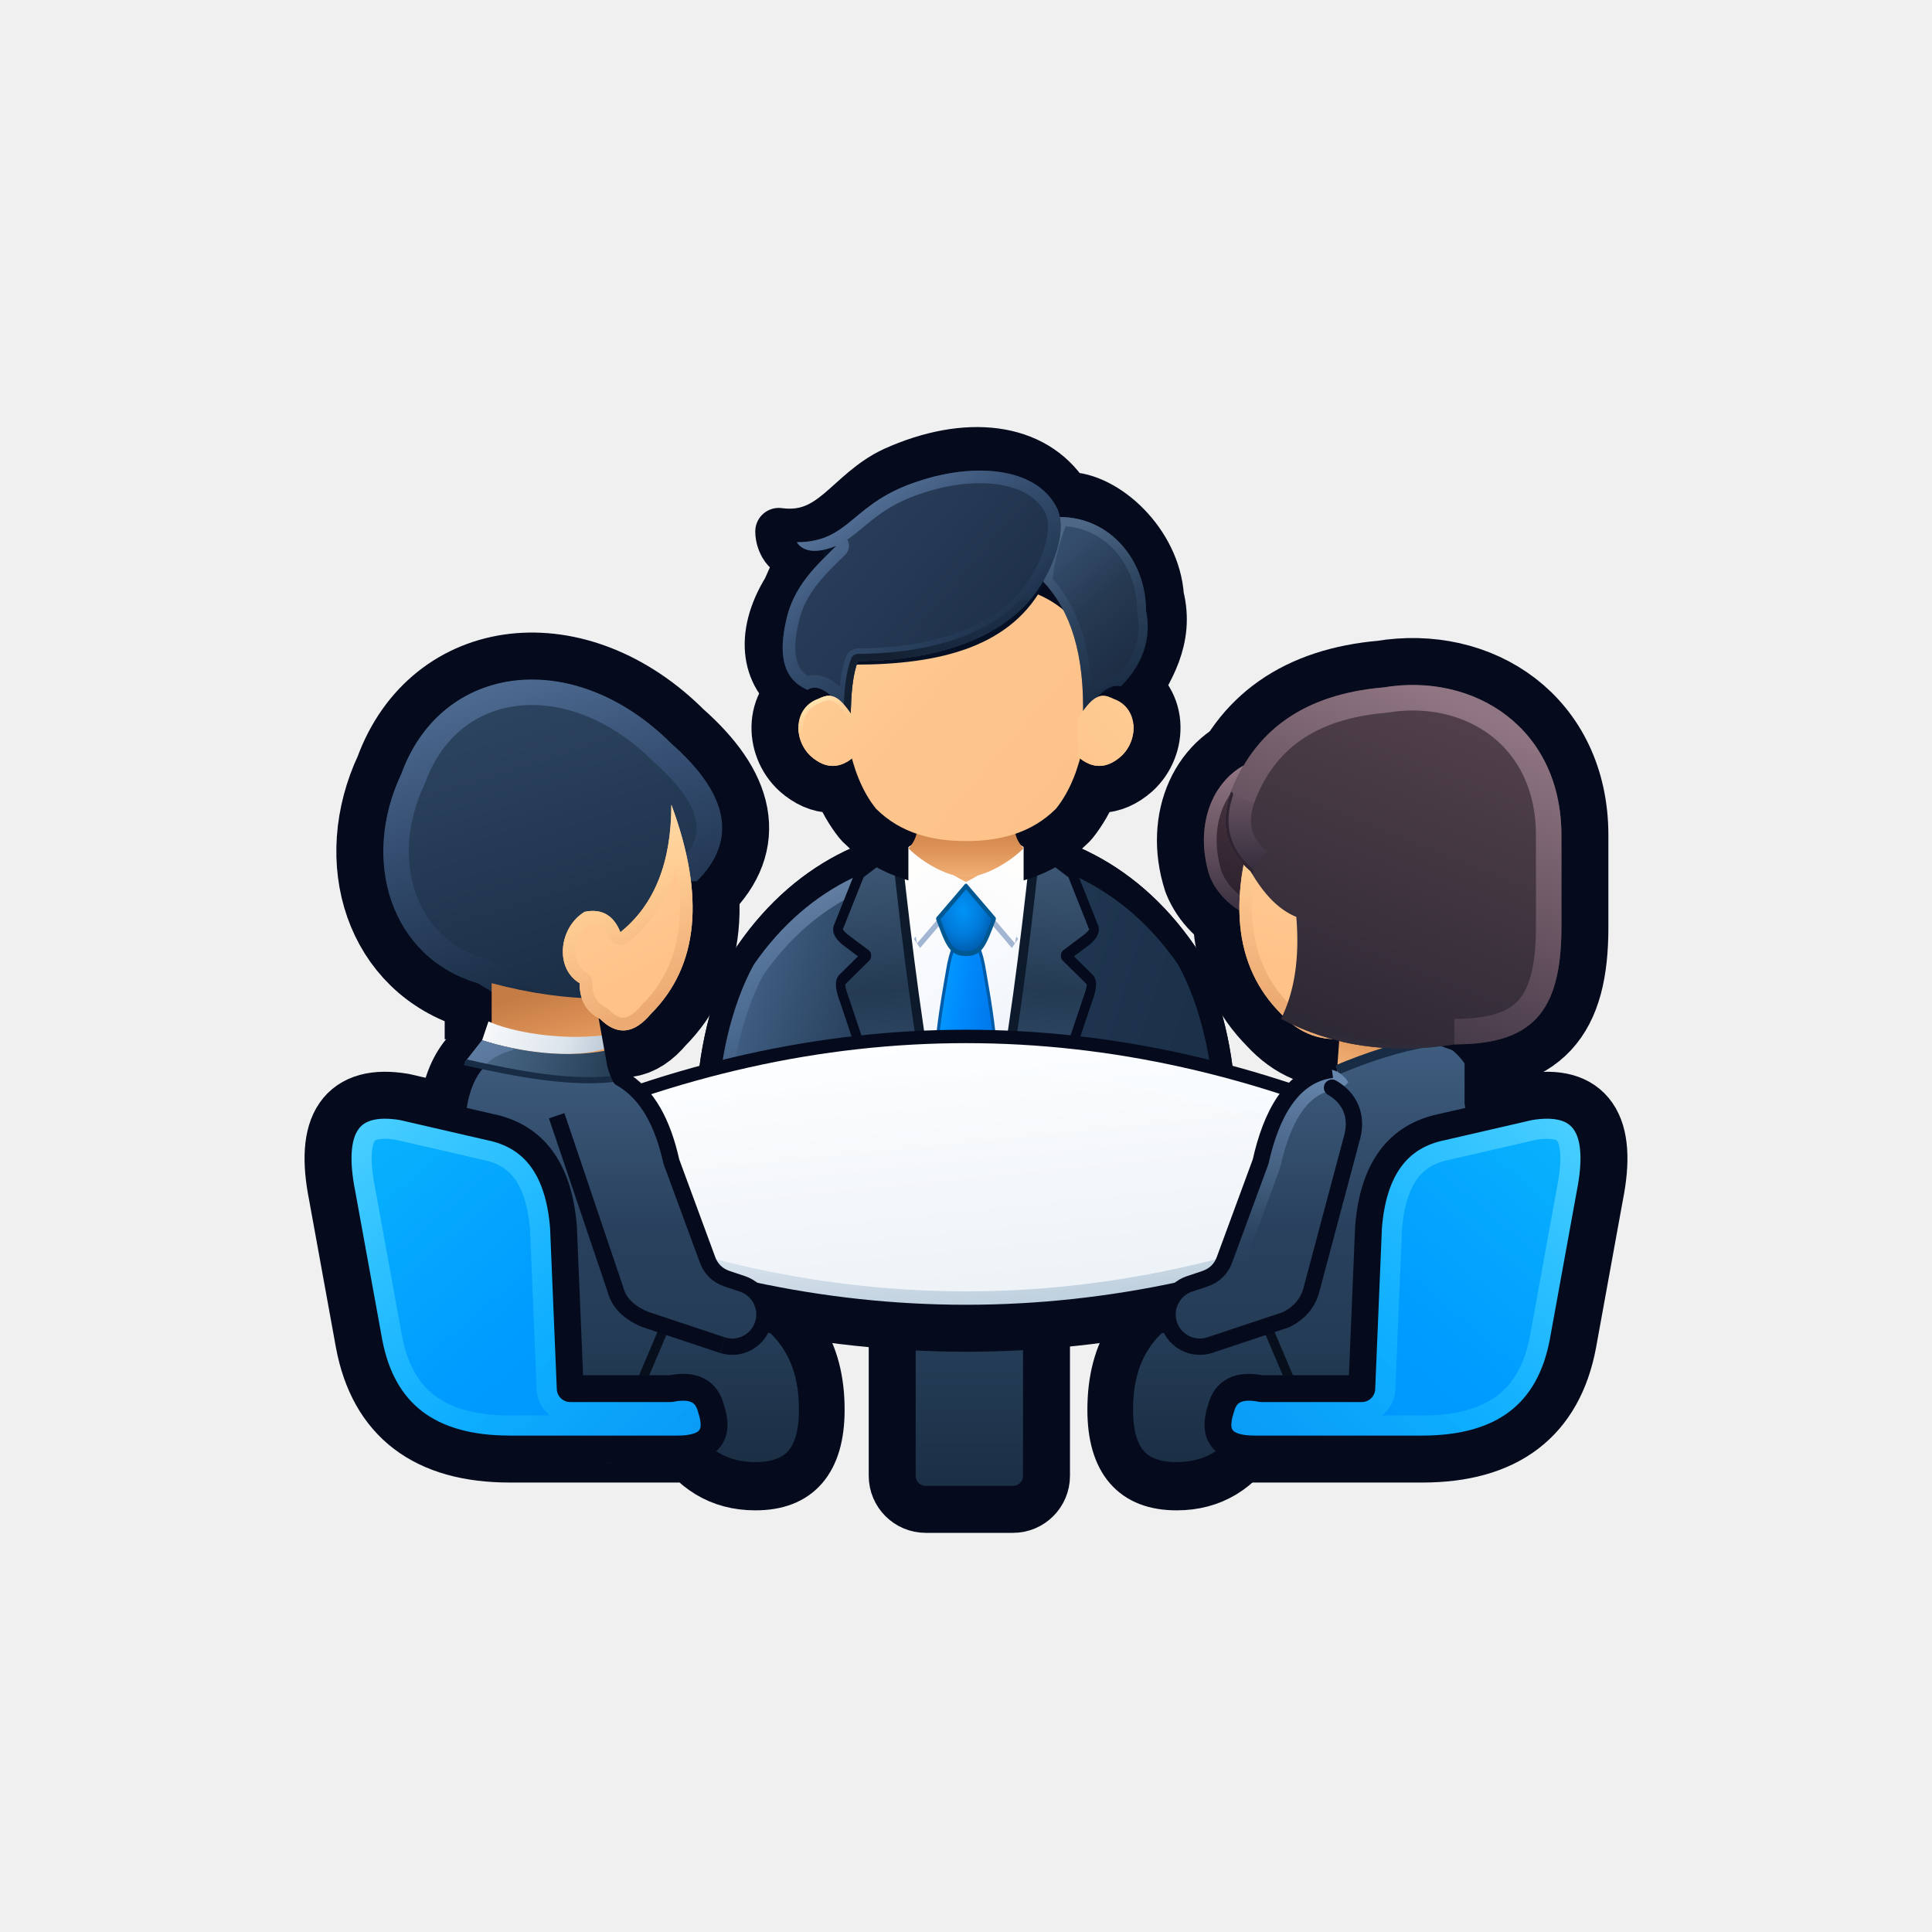
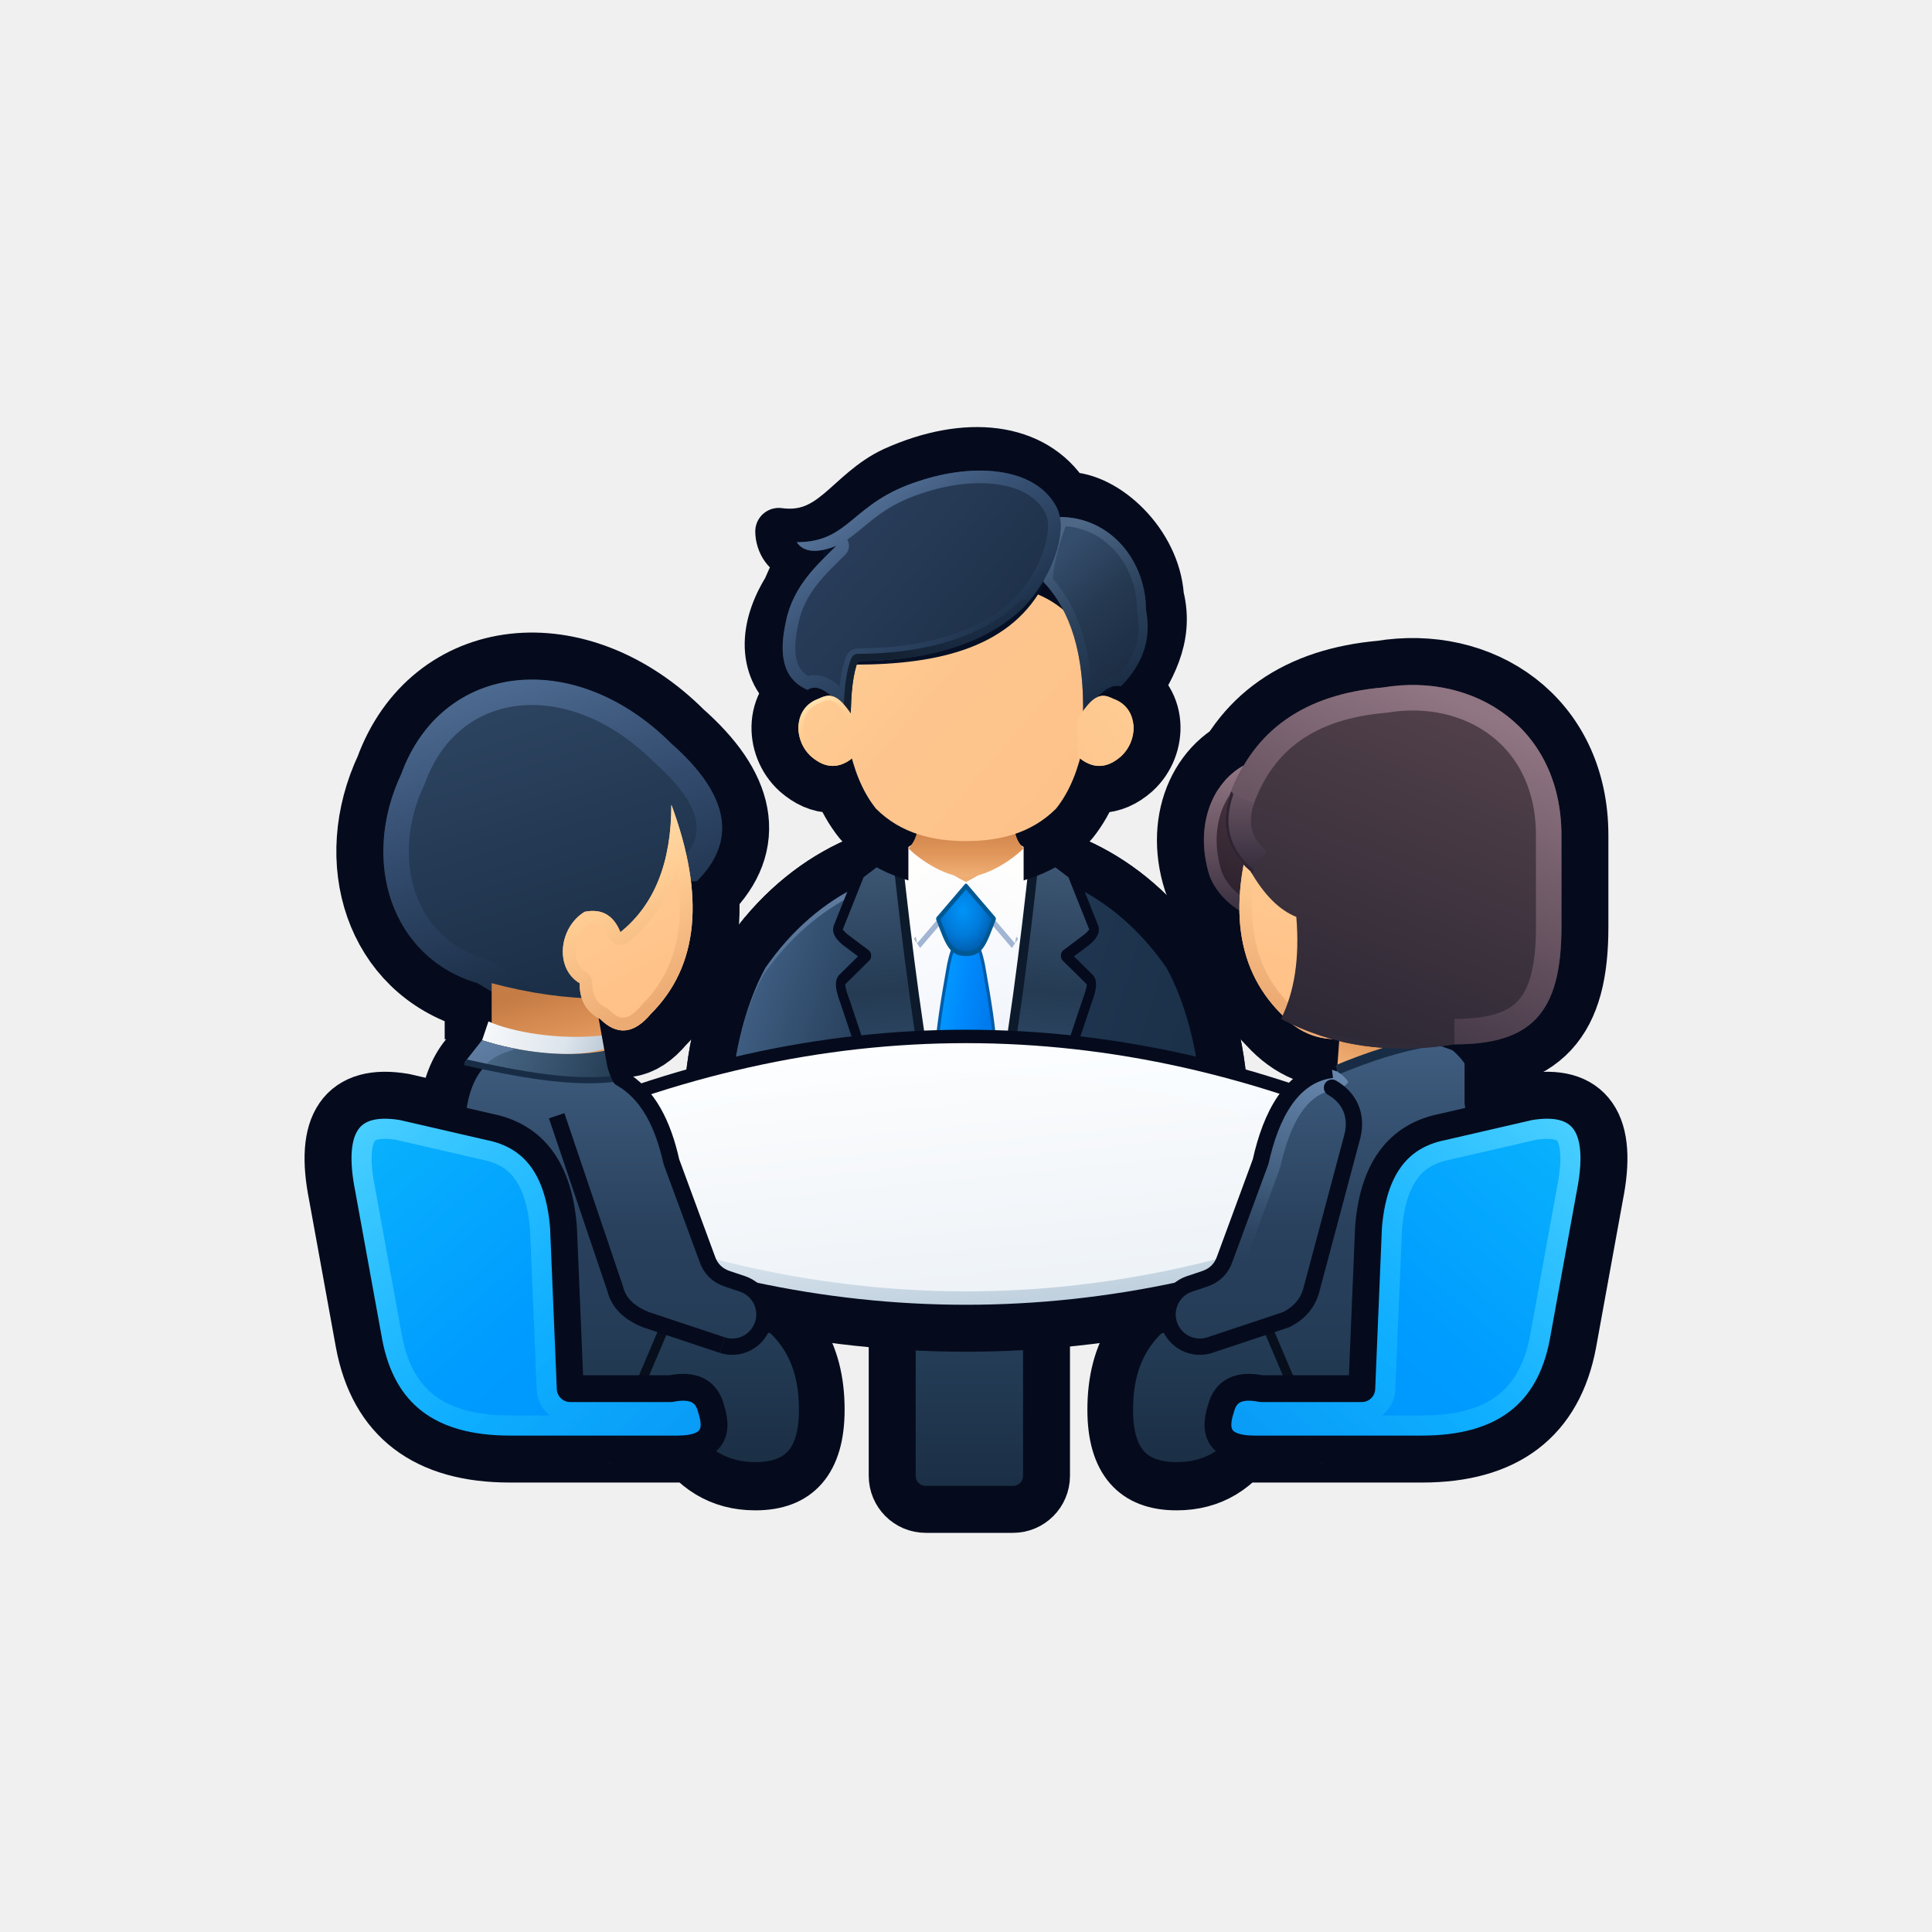
<svg xmlns="http://www.w3.org/2000/svg" width="288" height="288" viewBox="0 0 288 288" role="img" aria-labelledby="team-meeting-title">
  <defs>
    <linearGradient id="team-meeting-woman-upper-arm-highlight" gradientUnits="userSpaceOnUse" x1="100" y1="148" x2="110" y2="188">
      <stop offset="0" stop-color="#6786ac" />
      <stop offset=".55" stop-color="#496789" stop-opacity=".7" />
      <stop offset="1" stop-color="#29415d" stop-opacity="0" />
    </linearGradient>
    <clipPath id="team-meeting-woman-arm-clip">
      <use href="#team-meeting-woman-arm-fill" />
    </clipPath>
    <clipPath id="team-meeting-male-collar-seam-clip">
      <path d="M70.875 142.2 L67.5 146.5 L60 170 H130 V130 H75 Z" />
    </clipPath>
    <clipPath id="team-meeting-male-suit-collar-clip">
      <use href="#team-meeting-male-suit-back-collar" />
    </clipPath>
    <linearGradient id="team-meeting-white" gradientUnits="objectBoundingBox" x1="0" y1="0" x2="0.3" y2="1">
      <stop offset="0" stop-color="#ffffff" stop-opacity="1" />
      <stop offset="1" stop-color="#edf2f7" stop-opacity="1" />
    </linearGradient>
    <linearGradient id="team-meeting-white-edge" gradientUnits="objectBoundingBox" x1="0" y1="0" x2="0.3" y2="1">
      <stop offset="0" stop-color="#ffffff" stop-opacity="1" />
      <stop offset="0.45" stop-color="#f7fbff" stop-opacity="1" />
      <stop offset="1" stop-color="#bfd0de" stop-opacity="1" />
    </linearGradient>
    <linearGradient id="team-meeting-blue" gradientUnits="userSpaceOnUse" x1="96" y1="93" x2="192" y2="205">
      <stop offset="0" stop-color="#10c4fb" stop-opacity="1" />
      <stop offset="0.45" stop-color="#009cff" stop-opacity="1" />
      <stop offset="1" stop-color="#0085f4" stop-opacity="1" />
    </linearGradient>
    <linearGradient id="team-meeting-blue-edge" gradientUnits="userSpaceOnUse" x1="91" y1="92" x2="191" y2="203">
      <stop offset="0" stop-color="#83e7ff" stop-opacity="1" />
      <stop offset="0.5" stop-color="#16b9ff" stop-opacity="0.6" />
      <stop offset="1" stop-color="#006bdd" stop-opacity="0.7" />
    </linearGradient>
    <rect id="team-meeting-table-leg" x="133" y="188" width="23" height="37" rx="5" />
    <clipPath id="team-meeting-table-leg-clip">
      <use href="#team-meeting-table-leg" />
    </clipPath>
    <path id="team-meeting-leg0" d="M80 197 Q96 201 108 194 C119 198 123 205 123 214 Q123 226 112 226 Q103 226 98 218 L80 210 Z" />
    <path id="team-meeting-leg1" d="M80 197 Q96 201 108 194 C119 198 123 205 123 214 Q123 226 112 226 Q103 226 98 218 L80 210 Z" />
    <path id="team-meeting-table" d="M79 169 Q144 140 209 169 V184 Q144 212 79 184 Z" />
    <clipPath id="team-meeting-table-clip">
      <use href="#team-meeting-table" />
    </clipPath>
    <path id="team-meeting-chair0" d="M60 165 Q48 163 51 178 L55 200 Q58 216 76 216 H101 Q108 216 106 210 Q105 206 100 207 H85 L84 183 Q83 170 73 168 Z" />
    <clipPath id="team-meeting-chair0-clip">
      <use href="#team-meeting-chair0" />
    </clipPath>
    <path id="team-meeting-chair1" d="M60 165 Q48 163 51 178 L55 200 Q58 216 76 216 H101 Q108 216 106 210 Q105 206 100 207 H85 L84 183 Q83 170 73 168 Z" />
    <clipPath id="team-meeting-chair1-clip">
      <use href="#team-meeting-chair1" />
    </clipPath>
    <path id="team-meeting-base-body" d="M144 158 C119 157 92 165 73 186 C65 197 61 212 61 222 C61 229 65 231 72 231 C96 231 120 231 144 231 C168 231 192 231 216 231 C223 231 227 229 227 222 C227 212 223 197 215 186 C196 165 169 157 144 158 Z" />
    <clipPath id="team-meeting-base-body-clip">
      <use href="#team-meeting-base-body" />
    </clipPath>
    <path id="team-meeting-base-face" d="M144 86 C125 86 110 93 109 111 C110 124 111 139 119 149 C126 156 135 158 144 158 C153 158 162 156 169 149 C177 139 178 124 179 111 C178 93 163 86 144 86 Z" />
    <path id="team-meeting-base-neck" d="M144 144 C139 144 134 145 130 148 C131 153 131 157 128 160 C132 164 139 168 144 168 C149 168 156 164 160 160 C157 157 157 153 158 148 C154 145 149 144 144 144 Z" />
    <path id="team-meeting-base-shirt" d="M144 165 C136 165 132 161 129 158 C126 159 124 160 122 162 C125 183 129 208 135 231 C138 231 141 231 144 231 C147 231 150 231 153 231 C159 208 163 183 166 162 C164 160 162 159 159 158 C156 161 152 165 144 165 Z" />
    <clipPath id="team-meeting-base-shirt-clip">
      <use href="#team-meeting-base-shirt" />
    </clipPath>
    <path id="team-meeting-base-tie" d="M144 181 C141 181 139 185 138 190 C135 203 132 217 136 231 C138 231 141 231 144 231 C147 231 150 231 152 231 C156 217 153 203 150 190 C149 185 147 181 144 181 Z" />
    <path id="team-meeting-base-knot" d="M144 169 L135 177 C138 183 139 185.5 144 185.5 C149 185.5 150 183 153 177 L144 169 Z" />
    <path id="team-meeting-base-hair" d="M98 79 C94 79 92 75 92 72 C107 74 111 61 124 55 C144 46 163 48 172 62 C183 62 197 75 198 90 C201 102 195 111 190 119 C185 114 181 116 178 122 C178 106 174 95 166 86 C157 104 137 109 113 109 L111 123 C106 115 102 114 98 119 C88 113 86 101 94 88 Z" />
    <linearGradient id="team-meeting-base-suit-paint" gradientUnits="userSpaceOnUse" x1="82" y1="174" x2="208" y2="225">
      <stop offset="0" stop-color="#3f5e82" />
      <stop offset=".3" stop-color="#253d58" />
      <stop offset="1" stop-color="#1b3049" />
    </linearGradient>
    <linearGradient id="team-meeting-base-lapel-paint" gradientUnits="userSpaceOnUse" x1="116" y1="163" x2="121" y2="226">
      <stop offset="0" stop-color="#3d5774" />
      <stop offset=".5" stop-color="#253b54" />
      <stop offset="1" stop-color="#355170" />
    </linearGradient>
    <linearGradient id="team-meeting-base-skin-paint" gradientUnits="userSpaceOnUse" x1="115" y1="105" x2="168" y2="151">
      <stop offset="0" stop-color="#ffcb92" />
      <stop offset=".35" stop-color="#fdc58d" />
      <stop offset="1" stop-color="#fdc28a" />
    </linearGradient>
    <linearGradient id="team-meeting-base-neck-paint" gradientUnits="userSpaceOnUse" x1="144" y1="151" x2="144" y2="169">
      <stop offset="0" stop-color="#c57c45" />
      <stop offset=".55" stop-color="#df9458" />
      <stop offset="1" stop-color="#f3b47a" />
    </linearGradient>
    <linearGradient id="team-meeting-base-white-paint" gradientUnits="userSpaceOnUse" x1="128" y1="164" x2="152" y2="223">
      <stop offset="0" stop-color="#fffefd" />
      <stop offset="1" stop-color="#edf3fc" />
    </linearGradient>
    <linearGradient id="team-meeting-base-blue-paint" gradientUnits="userSpaceOnUse" x1="135" y1="196" x2="153" y2="200">
      <stop offset="0" stop-color="#039bff" />
      <stop offset=".45" stop-color="#0089fc" />
      <stop offset="1" stop-color="#0078ea" />
    </linearGradient>
    <radialGradient id="team-meeting-base-knot-paint" gradientUnits="userSpaceOnUse" cx="143" cy="175" r="11">
      <stop stop-color="#0094f8" />
      <stop offset=".55" stop-color="#007bdb" />
      <stop offset="1" stop-color="#0058a7" />
    </radialGradient>
    <linearGradient id="team-meeting-base-hair-paint" gradientUnits="userSpaceOnUse" x1="112" y1="65" x2="164" y2="109">
      <stop offset="0" stop-color="#293e5b" />
      <stop offset=".45" stop-color="#243752" />
      <stop offset="1" stop-color="#1b2d45" />
    </linearGradient>
    <linearGradient id="team-meeting-base-side-hair-paint" gradientUnits="userSpaceOnUse" x1="172" y1="76" x2="195" y2="103">
      <stop offset="0" stop-color="#354d6c" />
      <stop offset=".5" stop-color="#253951" />
      <stop offset="1" stop-color="#1d2e45" />
    </linearGradient>
    <path id="team-meeting-base-sweep" d="M97 75 C112 75 112 64 131 58 C146 53 163 54 169 65 C173 72 167 86 160 93 C149 104 131 108 114 108 Q112 113 112 124 C107 117 103 114 100 116 C93 113 92 106 94 97 C96 87 103 81 108 76 C103 78 99 78 97 75 Z" />
    <clipPath id="team-meeting-base-sweep-clip">
      <use href="#team-meeting-base-sweep" />
    </clipPath>
    <path id="team-meeting-base-lapel-left" d="M122 162 L122.749 158.365 L109.946 165.75 L103 179 Q102 180 105 182 L112 186 L104 192 Q103 193 105 197 L120 231 H135 C129 208 125 183 122 162 Z" />
    <path id="team-meeting-base-collar-left" d="M128 159 Q136 165 144 168 L144 169 L128.25 183 L123 161 Z" />
    <path id="team-meeting-base-ear-left" d="M113 124 C109 118 107 116.5 103 118.5 C96 121 96 130 101 134.5 C105 138 109 138 113 134.5 Z" />
    <linearGradient id="team-meeting-base-sweep-bevel" gradientUnits="userSpaceOnUse" x1="108" y1="58" x2="148" y2="112">
      <stop offset="0" stop-color="#6381a8" stop-opacity="0.95" />
      <stop offset="0.4" stop-color="#3f5b80" stop-opacity="0.8" />
      <stop offset="0.75" stop-color="#2a4260" stop-opacity="0.7" />
      <stop offset="1" stop-color="#102137" stop-opacity="0.9" />
    </linearGradient>
    <linearGradient id="team-meeting-base-side-bevel" gradientUnits="userSpaceOnUse" x1="175" y1="70" x2="193" y2="116">
      <stop offset="0" stop-color="#587392" stop-opacity="0.7" />
      <stop offset="0.5" stop-color="#354e6c" stop-opacity="0.4" />
      <stop offset="1" stop-color="#14273e" stop-opacity="0.8" />
    </linearGradient>
    <linearGradient id="team-meeting-base-suit-bevel" gradientUnits="userSpaceOnUse" x1="80" y1="168" x2="80" y2="222">
      <stop offset="0" stop-color="#88a5cb" stop-opacity=".55" />
      <stop offset=".65" stop-color="#6584aa" stop-opacity=".35" />
      <stop offset="1" stop-color="#4d6b8f" stop-opacity="0" />
    </linearGradient>
    <linearGradient id="team-meeting-base-ear-bevel" gradientUnits="userSpaceOnUse" x1="101" y1="119" x2="107" y2="132">
      <stop offset="0" stop-color="#ffe7b5" stop-opacity="0.95" />
      <stop offset="0.5" stop-color="#ffd599" stop-opacity="0.3" />
      <stop offset="1" stop-color="#fdc28a" stop-opacity="0" />
    </linearGradient>
    <path id="team-meeting-base-side-hair" d="M170 68 C184 68 194 80 194 94 C196 104 191 111 187 115 C183 114 179 119 176.5 124 C177 106 173 94 165.5 86 C166 79 168 73 170 68 Z" />
    <clipPath id="team-meeting-base-side-hair-clip">
      <use href="#team-meeting-base-side-hair" />
    </clipPath>
    <clipPath id="team-meeting-base-ear-clip">
      <use href="#team-meeting-base-ear-left" />
    </clipPath>
    <path id="team-meeting-base-collar-shadow-left" d="M135 177 L128.25 183" />
    <linearGradient id="team-meeting-base-fringe-shadow" gradientUnits="userSpaceOnUse" x1="156" y1="94" x2="124" y2="110">
      <stop offset="0" stop-color="#13243a" stop-opacity=".3" />
      <stop offset="1" stop-color="#101c2b" stop-opacity=".9" />
    </linearGradient>
    <path id="team-meeting-base-lapel-seam-left" d="M122 162 C125 183 129 208 135 231" />
    <path id="team-meeting-base-lapel-rim-left" d="M122 162 L122.749 158.365 L109.946 165.75 L103 179 Q102 180 105 182 L112 186 L104 192 Q103 193 105 197 L120 231 H135" />
    <path id="team-meeting-base-shoulder-left" d="M144 158 C119 157 92 165 73 186 C65 197 61 212 61 222" />
    <path id="team-meeting-base-hem" d="M72 231 H216" />
    <linearGradient id="team-meeting-seated-jacket" gradientUnits="userSpaceOnUse" x1="0" y1="142.105" x2="0" y2="234.211">
      <stop offset="0" stop-color="#405e81" />
      <stop offset=".4" stop-color="#29415d" />
      <stop offset=".63" stop-color="#243c56" />
      <stop offset="1" stop-color="#172a3e" />
    </linearGradient>
    <linearGradient id="team-meeting-seated-jacket-edge" gradientUnits="objectBoundingBox" x1="0" y1="0" x2="0.3" y2="1">
      <stop offset="0" stop-color="#6786ac" stop-opacity="1" />
      <stop offset="0.5" stop-color="#3b5878" stop-opacity="1" />
      <stop offset="1" stop-color="#162a42" stop-opacity="1" />
    </linearGradient>
    <linearGradient id="team-meeting-seated-hair" gradientUnits="objectBoundingBox" x1="0" y1="0" x2="0.3" y2="1">
      <stop offset="0" stop-color="#304865" stop-opacity="1" />
      <stop offset="1" stop-color="#1a2d45" stop-opacity="1" />
    </linearGradient>
    <linearGradient id="team-meeting-seated-hair-edge" gradientUnits="objectBoundingBox" x1="0" y1="0" x2="0.3" y2="1">
      <stop offset="0" stop-color="#547299" stop-opacity="1" />
      <stop offset="0.45" stop-color="#344d70" stop-opacity="1" />
      <stop offset="1" stop-color="#15273d" stop-opacity="1" />
    </linearGradient>
    <linearGradient id="team-meeting-seated-skin" gradientUnits="objectBoundingBox" x1="0" y1="0" x2="0.3" y2="1">
      <stop offset="0" stop-color="#ffcf98" stop-opacity="1" />
      <stop offset="1" stop-color="#ffc187" stop-opacity="1" />
    </linearGradient>
    <linearGradient id="team-meeting-seated-skin-edge" gradientUnits="objectBoundingBox" x1="0" y1="0" x2="0.3" y2="1">
      <stop offset="0" stop-color="#ffe4b5" stop-opacity="1" />
      <stop offset="0.5" stop-color="#ffcd93" stop-opacity="1" />
      <stop offset="1" stop-color="#edab74" stop-opacity="1" />
    </linearGradient>
    <path id="team-meeting-seated-body0" d="M75 140 C68 142 63.5 148 63 158 C61.5 172 61.5 187 63 195 Q63 201 69 201 H105 Q112 201 111 194 L108 175 C109 162 100 150 93 145 Q84 140 75 140 Z" />
    <clipPath id="team-meeting-seated-body0-clip">
      <use href="#team-meeting-seated-body0" />
    </clipPath>
    <path id="team-meeting-seated-headback0" d="M70 131 C53 126 47 107 55 90 C63 68 89 65 108 84 Q125 99 113 111 L111.84 111.03 Q113.8 127.2 104 137 Q93 149 75 134 Z" />
    <clipPath id="team-meeting-seated-headback0-clip">
      <use href="#team-meeting-seated-headback0" />
    </clipPath>
    <path id="team-meeting-seated-face0" d="M91 117 Q96 116 98 121 Q108 113 108 96 Q118 123 104 137 Q99 143 94 138 Q90 136 90 131 C85 128 86 120 91 117 Z" />
    <clipPath id="team-meeting-seated-face0-clip">
      <use href="#team-meeting-seated-face0" />
    </clipPath>
    <path id="team-meeting-seated-body1" d="M75 140 C68 142 63.5 148 63 158 C61.5 172 61.5 187 63 195 Q63 201 69 201 H105 Q112 201 111 194 L106 175 C107 162 100 150 93 145 Q84 140 75 140 Z" />
    <clipPath id="team-meeting-seated-body1-clip">
      <use href="#team-meeting-seated-body1" />
    </clipPath>
    <path id="team-meeting-seated-face1" d="M72 114 Q78 111 83 117 L86 111 Q103 108 108 96 Q118 123 104 137 Q93 149 73 132 Q67 131 67 123 Q66 118 72 114 Z" />
    <clipPath id="team-meeting-seated-face1-clip">
      <use href="#team-meeting-seated-face1" />
    </clipPath>
    <linearGradient id="team-meeting-seated-neck" gradientUnits="userSpaceOnUse" x1="78" y1="134" x2="84" y2="151">
      <stop offset="0" stop-color="#c57c45" />
      <stop offset="0.55" stop-color="#df9458" />
      <stop offset="1" stop-color="#f3b47a" />
    </linearGradient>
    <linearGradient id="team-meeting-seated-woman-hair" gradientUnits="userSpaceOnUse" x1="63" y1="80" x2="89" y2="145">
      <stop offset="0" stop-color="#514049" />
      <stop offset="1" stop-color="#2d2835" />
    </linearGradient>
    <linearGradient id="team-meeting-seated-woman-edge" gradientUnits="userSpaceOnUse" x1="62" y1="79" x2="93" y2="147">
      <stop offset="0" stop-color="#907582" />
      <stop offset="0.5" stop-color="#65515f" />
      <stop offset="1" stop-color="#352d3d" />
    </linearGradient>
    <path id="team-meeting-seated-woman-bob" d="M70 143 C55 143 49 137 49 120 V102 C49 81 66 70 84 73 Q107 75 114 94 Q117 103 110 109 Q106 116 101 118 Q100 130 104 138 Q89 146 70 143 Z" />
    <clipPath id="team-meeting-seated-woman-bob-clip">
      <use href="#team-meeting-seated-woman-bob" />
    </clipPath>
    <path id="team-meeting-seated-woman-far-fringe" d="M108 87 C116.5 89 121.5 99 118 110 Q116 115 110 118 L106 106 L106 96 Z" />
    <clipPath id="team-meeting-seated-woman-far-fringe-clip">
      <use href="#team-meeting-seated-woman-far-fringe" />
    </clipPath>
    <clipPath id="team-meeting-seated-woman-exterior-hair-edge" clipPathUnits="userSpaceOnUse">
      <path d="M0 0 H288 V288 H0 Z M108 87 C116.5 89 121.5 99 118 110 Q116 115 110 118 L106 106 L106 96 Z" clip-rule="evenodd" fill-rule="evenodd" />
    </clipPath>
    <linearGradient id="team-meeting-seated-near-fringe-edge" gradientUnits="userSpaceOnUse" x1="114" y1="94" x2="114" y2="109">
      <stop offset="0" stop-color="#675361" />
      <stop offset="1" stop-color="#352d3d" />
    </linearGradient>
    <linearGradient id="team-meeting-seated-far-fringe-edge" gradientUnits="userSpaceOnUse" x1="114" y1="89" x2="114" y2="118">
      <stop offset="0" stop-color="#907582" />
      <stop offset="0.5" stop-color="#65515f" />
      <stop offset="1" stop-color="#352d3d" />
    </linearGradient>
    <linearGradient id="team-meeting-seated-far-fringe-paint" gradientUnits="userSpaceOnUse" x1="111" y1="92" x2="120" y2="113">
      <stop offset="0" stop-color="#493540" />
      <stop offset="1" stop-color="#2a202c" />
    </linearGradient>
    <mask id="team-meeting-seated-collar-interior-mask" maskUnits="userSpaceOnUse" x="40" y="130" width="80" height="90">
      <use href="#team-meeting-seated-body0" fill="white" stroke="black" stroke-width="3.2" />
    </mask>
    <mask id="team-meeting-seated-hair-above-suit-mask" maskUnits="userSpaceOnUse" x="35" y="60" width="100" height="165">
      <rect x="35" y="60" width="100" height="165" fill="white" />
      <use href="#team-meeting-seated-body1" fill="black" />
    </mask>
    <linearGradient id="team-meeting-male-back-collar-shirt-paint" gradientUnits="userSpaceOnUse" x1="74" y1="141" x2="96" y2="147">
      <stop offset="0" stop-color="#f6f8fa" />
      <stop offset=".55" stop-color="#dce4ec" />
      <stop offset="1" stop-color="#aabac9" />
    </linearGradient>
    <linearGradient id="team-meeting-male-back-collar-suit-paint" gradientUnits="userSpaceOnUse" x1="74" y1="141" x2="96" y2="147">
      <stop offset="0" stop-color="#496987" />
      <stop offset=".55" stop-color="#36516c" />
      <stop offset="1" stop-color="#233b52" />
    </linearGradient>
    <mask id="team-meeting-male-hair-under-chin-mask" maskUnits="userSpaceOnUse" x="40" y="60" width="90" height="100">
      <rect x="40" y="60" width="90" height="100" fill="white" />
      <path d="M104 137 Q99 143 94 138 V153 H125 V137 Z" fill="black" />
    </mask>
    <linearGradient id="team-meeting-trousers-shade" gradientUnits="userSpaceOnUse" x1="0" x2="0" y1="155.947" y2="229.632">
      <stop offset="0" stop-color="#405e81" />
      <stop offset=".4" stop-color="#29415d" />
      <stop offset=".63" stop-color="#243c56" />
      <stop offset="1" stop-color="#172a3e" />
    </linearGradient>
    <linearGradient id="team-meeting-jacket-hem-shade" gradientUnits="userSpaceOnUse" x1="0" x2="0" y1="155.0" y2="225.0">
      <stop offset="0" stop-color="#405e81" />
      <stop offset=".4" stop-color="#29415d" />
      <stop offset=".63" stop-color="#243c56" />
      <stop offset="1" stop-color="#172a3e" />
    </linearGradient>
    <mask id="team-meeting-center-neck-continuity" maskUnits="userSpaceOnUse" x="85" y="75" width="120" height="110">
      <rect x="85" y="75" width="120" height="110" fill="white" />
      <rect x="128" y="146" width="32" height="36" fill="black" />
    </mask>
  </defs>
  <g stroke-linecap="round" stroke-linejoin="round">
    <g id="team-meeting-chair-exterior-outlines" fill="none" stroke="#050b1d" stroke-width="10">
      <use href="#team-meeting-chair0" />
      <use href="#team-meeting-chair1" transform="translate(288 0) scale(-1 1)" />
    </g>
    <g transform="translate(56.16 29) scale(.61)" stroke-linecap="round" stroke-linejoin="round">
      <g id="team-meeting-center-torso" transform="translate(144 0) scale(.76 1) translate(-144 0)">
-         <use href="#team-meeting-base-body" fill="url(#team-meeting-base-suit-paint)" stroke="#050b1d" stroke-width="7" vector-effect="non-scaling-stroke" />
+         <use href="#team-meeting-base-body" fill="url(#team-meeting-base-suit-paint)" stroke="none" stroke-width="7" />
+         <path d="M 144,125.38 C 132.41,124.77 119.893,129.65 111.084,142.46 C 107.376,149.17 105.521,158.32 105.521,164.42 C 105.521,168.69 107.376,169.91 110.621,169.91 C 121.747,169.91 132.874,169.91 144,169.91 C 155.126,169.91 166.253,169.91 177.379,169.91 C 180.624,169.91 182.479,168.69 182.479,164.42 C 182.479,158.32 180.624,149.17 176.916,142.46 C 168.107,129.65 155.59,124.77 144,125.38" fill="none" stroke="#050b1d" stroke-width="7" transform="matrix(2.157032 0 0 1.639344 -166.6126 -47.54098)" />
        <use href="#team-meeting-base-shoulder-left" fill="none" stroke="url(#team-meeting-base-suit-bevel)" stroke-width="15" clip-path="url(#team-meeting-base-body-clip)" />
-         <use href="#team-meeting-base-body" fill="none" stroke="#050b1d" stroke-width="7" vector-effect="non-scaling-stroke" />
+         <path d="M 144,125.38 C 132.41,124.77 119.893,129.65 111.084,142.46 C 107.376,149.17 105.521,158.32 105.521,164.42 C 105.521,168.69 107.376,169.91 110.621,169.91 C 121.747,169.91 132.874,169.91 144,169.91 C 155.126,169.91 166.253,169.91 177.379,169.91 C 180.624,169.91 182.479,168.69 182.479,164.42 C 182.479,158.32 180.624,149.17 176.916,142.46 C 168.107,129.65 155.59,124.77 144,125.38" fill="none" stroke="#050b1d" stroke-width="7" transform="matrix(2.157032 0 0 1.639344 -166.6126 -47.54098)" />
        <path d="M89 215 L88 227 M199 215 L200 227" fill="none" stroke="#10253d" stroke-width="2" opacity=".2" />
        <use href="#team-meeting-base-shirt" fill="url(#team-meeting-base-white-paint)" />
        <use href="#team-meeting-base-neck" fill="url(#team-meeting-base-neck-paint)" />
        <use href="#team-meeting-base-tie" fill="url(#team-meeting-base-blue-paint)" stroke="#005ca9" stroke-width="1" />
        <use href="#team-meeting-base-collar-shadow-left" fill="none" clip-path="url(#team-meeting-base-shirt-clip)" stroke="#a2b5d3" stroke-width="3" stroke-linecap="butt" />
        <use href="#team-meeting-base-collar-shadow-left" fill="none" transform="translate(288 0) scale(-1 1)" clip-path="url(#team-meeting-base-shirt-clip)" stroke="#a2b5d3" stroke-width="3" stroke-linecap="butt" />
        <use href="#team-meeting-base-collar-left" fill="url(#team-meeting-base-white-paint)" />
        <use href="#team-meeting-base-collar-left" fill="url(#team-meeting-base-white-paint)" transform="translate(288 0) scale(-1 1)" />
        <use href="#team-meeting-base-knot" fill="url(#team-meeting-base-knot-paint)" stroke="#005893" stroke-width="1.2" />
        <use href="#team-meeting-base-lapel-left" fill="url(#team-meeting-base-lapel-paint)" />
        <use href="#team-meeting-base-lapel-left" fill="url(#team-meeting-base-lapel-paint)" transform="translate(288 0) scale(-1 1)" />
        <use href="#team-meeting-base-lapel-rim-left" fill="none" stroke="#050b1d" stroke-width="3" />
        <use href="#team-meeting-base-lapel-rim-left" fill="none" stroke="#050b1d" stroke-width="3" transform="translate(288 0) scale(-1 1)" />
        <use href="#team-meeting-base-lapel-seam-left" fill="none" stroke="#0c1a2c" stroke-width="3" />
        <use href="#team-meeting-base-lapel-seam-left" fill="none" stroke="#0c1a2c" stroke-width="3" transform="translate(288 0) scale(-1 1)" />
-         <use href="#team-meeting-base-hem" fill="none" stroke="#050b1d" stroke-width="7" stroke-linecap="butt" vector-effect="non-scaling-stroke" />
+         <path d="M 110.621,169.91 L 177.379,169.91" fill="none" stroke="#050b1d" stroke-width="7" transform="matrix(2.157032 0 0 1.639344 -166.6126 -47.54098)" stroke-linecap="butt" />
      </g>
      <g id="team-meeting-center-head" transform="translate(144 158) scale(.88) translate(-144 -158)">
        <use href="#team-meeting-base-face" fill="url(#team-meeting-base-skin-paint)" stroke="#050b1d" stroke-width="26.08" mask="url(#team-meeting-center-neck-continuity)" />
        <use href="#team-meeting-base-ear-left" fill="url(#team-meeting-base-skin-paint)" stroke="#050b1d" stroke-width="26.08" />
        <use href="#team-meeting-base-ear-left" fill="url(#team-meeting-base-skin-paint)" stroke="#050b1d" stroke-width="26.08" transform="translate(288 0) scale(-1 1)" />
        <use href="#team-meeting-base-ear-left" fill="url(#team-meeting-base-skin-paint)" />
        <use href="#team-meeting-base-ear-left" fill="url(#team-meeting-base-skin-paint)" transform="translate(288 0) scale(-1 1)" />
        <use href="#team-meeting-base-neck" fill="url(#team-meeting-base-neck-paint)" />
        <use href="#team-meeting-base-face" fill="url(#team-meeting-base-skin-paint)" />
        <use href="#team-meeting-base-hair" fill="#061025" />
        <path d="M98 119 C88 113 86 101 94 88 L98 79 C94 79 92 75 92 72 C107 74 111 61 124 55 C144 46 163 48 172 62 C183 62 197 75 198 90 C201 102 195 111 190 119" fill="none" stroke="#050b1d" stroke-width="13.04" />
        <use href="#team-meeting-base-side-hair" fill="url(#team-meeting-base-side-hair-paint)" />
        <use href="#team-meeting-base-side-hair" fill="none" stroke="url(#team-meeting-base-side-bevel)" stroke-width="5" clip-path="url(#team-meeting-base-side-hair-clip)" />
        <use href="#team-meeting-base-sweep" fill="url(#team-meeting-base-hair-paint)" />
        <g clip-path="url(#team-meeting-base-sweep-clip)">
          <use href="#team-meeting-base-sweep" fill="none" stroke="url(#team-meeting-base-sweep-bevel)" stroke-width="7" />
          <path d="M160 93 C149 104 131 108 114 108 Q112 113 112 124" fill="none" stroke="url(#team-meeting-base-fringe-shadow)" stroke-width="4" />
        </g>
        <use href="#team-meeting-base-ear-left" fill="url(#team-meeting-base-skin-paint)" />
        <use href="#team-meeting-base-ear-left" fill="url(#team-meeting-base-skin-paint)" transform="translate(288 0) scale(-1 1)" />
        <use href="#team-meeting-base-ear-left" fill="none" stroke="url(#team-meeting-base-ear-bevel)" stroke-width="2.5" clip-path="url(#team-meeting-base-ear-clip)" />
      </g>
    </g>
    <use href="#team-meeting-table-leg" fill="url(#team-meeting-trousers-shade)" />
    <use href="#team-meeting-table-leg" fill="none" stroke="#30475f" stroke-width="4" clip-path="url(#team-meeting-table-leg-clip)" />
    <use href="#team-meeting-table-leg" fill="none" stroke="#050b1d" stroke-width="7" />
    <g id="team-meeting-foreground-knee0" stroke-linejoin="round" transform="translate(1 -3) translate(108 197) scale(.9 .95) translate(-108 -197)">
      <use href="#team-meeting-leg0" fill="url(#team-meeting-trousers-shade)" />
      <path d="M108 194 C119 198 123 205 123 214 Q123 226 112 226 Q103 226 98 218" fill="none" stroke="#050b1d" stroke-width="7.568" stroke-linecap="butt" />
    </g>
    <g id="team-meeting-foreground-knee1" stroke-linejoin="round" transform="translate(288 0) scale(-1 1) translate(1 -3) translate(108 197) scale(.9 .95) translate(-108 -197)">
      <use href="#team-meeting-leg1" fill="url(#team-meeting-trousers-shade)" />
      <path d="M108 194 C119 198 123 205 123 214 Q123 226 112 226 Q103 226 98 218" fill="none" stroke="#050b1d" stroke-width="7.568" stroke-linecap="butt" />
    </g>
    <use href="#team-meeting-table" fill="url(#team-meeting-white)" />
    <use href="#team-meeting-table" fill="none" stroke="url(#team-meeting-white-edge)" stroke-width="11" clip-path="url(#team-meeting-table-clip)" />
    <path fill="none" stroke="#050b1d" stroke-width="7" d="M79 169 V184 Q144 212 209 184 V169" stroke-linecap="butt" />
    <path id="team-meeting-table-back-edge" d="M79 169 Q144 140 209 169" fill="none" stroke="#050b1d" stroke-width="2" stroke-linecap="butt" />
    <g id="team-meeting-seated-person0" transform="">
      <g id="team-meeting-seated-hem-layer0">
        <path id="team-meeting-jacket-hem0" d="M81 193 C85 195 91 197 99 198 L90.5 218 L83 216 L81 201 Z" fill="url(#team-meeting-jacket-hem-shade)" />
      </g>
      <g transform="translate(18 47) scale(.76)" stroke-linecap="round" stroke-linejoin="round">
        <g id="team-meeting-seated-tailored-suit0">
          <use href="#team-meeting-seated-body0" fill="url(#team-meeting-seated-jacket)" />
          <path d="M75 140 C68 142 63.5 148 63 158 C61.5 172 61.5 192 63 207 Q63 214 69 214 H101" fill="none" stroke="url(#team-meeting-seated-jacket-edge)" stroke-width="9" clip-path="url(#team-meeting-seated-body0-clip)" />
          <g clip-path="url(#team-meeting-seated-body0-clip)">
          </g>
          <path fill="none" stroke="#050b1d" stroke-width="9.211" d="M75 140 C68 142 63.5 148 63 158 C61.5 172 61.5 187 63 195" />
        </g>
        <path id="team-meeting-seated-face-front-outline0" d="M108 96 Q118 123 104 137 Q99 143 94 138" fill="none" stroke="#050b1d" stroke-width="18.421" stroke-linecap="round" />
        <path id="team-meeting-male-continuous-nape-outline" d="M72.75 142 V135 Q72.75 132.5 70 131 C53 126 47 107 55 90 C63 68 89 65 108 84 Q125 99 113 111" fill="none" stroke="#050b1d" stroke-width="18.421" stroke-linecap="butt" stroke-linejoin="round" />
        <use href="#team-meeting-seated-headback0" fill="url(#team-meeting-seated-hair)" mask="url(#team-meeting-male-hair-under-chin-mask)" />
        <use href="#team-meeting-seated-headback0" fill="none" stroke="url(#team-meeting-seated-hair-edge)" stroke-width="10" clip-path="url(#team-meeting-seated-headback0-clip)" mask="url(#team-meeting-male-hair-under-chin-mask)" />
        <path id="team-meeting-seated-neck0" d="M75 131 Q84 134 92 134 L93 146.5 L86.5 146.3 C83 146 79 144.8 75 144.5 Z" fill="url(#team-meeting-seated-neck)" transform="translate(84 0) scale(1.25 1) translate(-84 0)" />
        <g id="team-meeting-seated-back-collar0" transform="translate(84 0) scale(1.25 1) translate(-84 0)">
          <path id="team-meeting-male-shirt-back-collar" d="M74.5 138.5 C78 140.5 85.5 142.3 92.8 141.2 L92.8 143.8 C87.5 146.1 79 144.4 73.5 142.2 Z" fill="url(#team-meeting-male-back-collar-shirt-paint)" />
        </g>
        <path d="M101.55 192 L90.5 218" fill="none" stroke="#080f1c" stroke-width="1.4" stroke-linecap="butt" id="team-meeting-hem-seam0" transform="scale(1.315789) translate(-18 -47)" />
        <g id="team-meeting-seated-lap-arm0">
          <path d="M97 147 Q97.5 148.7 98 149.6 C103.5 152.7 106.4 158.8 108 166 L115 185 Q116 188 119 189 L122 190 A6.325 6.325 0 0 1 118 202 L103 197 Q98 195 97 191 L85.5 157 C86 151 90 148 94 148 Z" fill="url(#team-meeting-seated-jacket)" />
          <path id="team-meeting-male-suit-back-collar" d="M73.5 142.2 C79 144.4 87.5 146.1 94.3 143.8 Q95 146.8 95.2 149.6 C88 151 79 148.8 70.8 146.5 Z" fill="url(#team-meeting-male-back-collar-suit-paint)" transform="translate(84 0) scale(1.25 1) translate(-84 0)" />
          <path id="team-meeting-male-collar-back-highlight" d="M75 140 C68 142 63.5 148 63 158 C61.5 172 61.5 192 63 207 Q63 214 69 214 H101" fill="none" stroke="url(#team-meeting-seated-jacket-edge)" stroke-width="9" clip-path="url(#team-meeting-male-suit-collar-clip)" />
          <g clip-path="url(#team-meeting-male-collar-seam-clip)">
            <path id="team-meeting-seated-lapel0" d="M70.8 146.5 C79 148.8 88 151 95.2 149.6" fill="none" stroke="#182d45" stroke-width="1.2" stroke-linecap="butt" stroke-linejoin="round" transform="translate(84 0) scale(1.25 1) translate(-84 0)" />
          </g>
          <path id="team-meeting-male-neck-front-outline" d="M94.3 132 L97 147 Q97.5 148.7 98 149.6 C103.5 152.7 106.4 158.8 108 166 L115 185 Q116 188 119 189 L122 190 A6.325 6.325 0 0 1 118 202" fill="none" stroke="#050b1d" stroke-width="3.2" stroke-linecap="butt" stroke-linejoin="round" />
          <path id="team-meeting-seated-arm-back-outline0" d="M85.5 157 L97 191 Q98 195 103 197 L118 202" fill="none" stroke="#050b1d" stroke-width="3.2" stroke-linecap="butt" stroke-linejoin="round" />
        </g>
        <use href="#team-meeting-seated-face0" fill="url(#team-meeting-seated-skin)" />
        <use href="#team-meeting-seated-face0" fill="none" stroke="url(#team-meeting-seated-skin-edge)" stroke-width="5" clip-path="url(#team-meeting-seated-face0-clip)" />
      </g>
      <use href="#team-meeting-chair0" fill="url(#team-meeting-blue)" />
      <use href="#team-meeting-chair0" fill="none" stroke="url(#team-meeting-blue-edge)" stroke-width="10" clip-path="url(#team-meeting-chair0-clip)" />
      <use href="#team-meeting-chair0" fill="none" stroke="#050b1d" stroke-width="4" />
    </g>
    <g id="team-meeting-seated-person1" transform="translate(288 0) scale(-1 1)">
      <g id="team-meeting-seated-hem-layer1">
        <path id="team-meeting-jacket-hem1" d="M81 193 C85 195 91 197 99 198 L90.5 218 L83 216 L81 201 Z" fill="url(#team-meeting-jacket-hem-shade)" />
      </g>
      <g transform="translate(18 47) scale(.76)" stroke-linecap="round" stroke-linejoin="round">
        <g id="team-meeting-seated-tailored-suit1">
          <use href="#team-meeting-seated-body1" fill="url(#team-meeting-seated-jacket)" />
          <g clip-path="url(#team-meeting-seated-body1-clip)">
            </g>
          <path fill="none" stroke="#050b1d" stroke-width="9.211" d="M75 140 C68 142 63.5 148 63 158 C61.5 172 61.5 187 63 195" />
          <path d="M111 194 L106 175 C107 162 100 150 93 145" fill="none" stroke="#050b1d" stroke-width="3.2" />
        </g>
        <path id="team-meeting-seated-face-front-outline1" d="M108 96 Q118 123 104 137 Q93 149 75 134" fill="none" stroke="#050b1d" stroke-width="18.421" stroke-linecap="butt" />
        <g id="team-meeting-seated-woman-far-fringe-layer">
          <use href="#team-meeting-seated-woman-far-fringe" fill="none" stroke="#050b1d" stroke-width="18.421" stroke-linejoin="round" />
          <use href="#team-meeting-seated-woman-far-fringe" fill="url(#team-meeting-seated-far-fringe-paint)" />
          <path d="M108 87 C116.5 89 121.5 99 118 110 Q116 115 110 118" fill="none" stroke="url(#team-meeting-seated-far-fringe-edge)" stroke-width="5" clip-path="url(#team-meeting-seated-woman-far-fringe-clip)" />
        </g>
        <path id="team-meeting-seated-neck-back-outline1" d="M75 130 V140" fill="none" stroke="#050b1d" stroke-width="18.421" stroke-linecap="butt" />
        <path id="team-meeting-seated-neck1" d="M75 131 Q84 134 92 134 L93 148 C87 145.5 81 143.5 75 142.5 Z" fill="url(#team-meeting-seated-neck)" />
        <g id="team-meeting-seated-back-collar1">
          <path id="team-meeting-seated-back-collar-fill1" mask="url(#team-meeting-seated-collar-interior-mask)" d="M75 142.5 C81 143.5 87 145.5 93 148 L95 156 H68 V145 Z" fill="url(#team-meeting-seated-jacket)" />
          <path id="team-meeting-seated-lapel1" mask="url(#team-meeting-seated-collar-interior-mask)" d="M75 142.5 C81 143.5 87 145.5 93 148" fill="none" stroke="#182d45" stroke-width="1.9" stroke-linecap="butt" stroke-linejoin="round" />
        </g>
        <use href="#team-meeting-seated-face1" fill="url(#team-meeting-seated-skin)" />
        <use href="#team-meeting-seated-face1" fill="none" stroke="url(#team-meeting-seated-skin-edge)" stroke-width="5" clip-path="url(#team-meeting-seated-face1-clip)" />
        <path id="team-meeting-seated-woman-fringe-outline" mask="url(#team-meeting-seated-hair-above-suit-mask)" d="M70 143 C55 143 49 137 49 120 V102 C49 81 66 70 84 73 Q107 75 114 94" fill="none" stroke="#050b1d" stroke-width="18.421" stroke-linecap="butt" stroke-linejoin="round" clip-path="url(#team-meeting-seated-woman-exterior-hair-edge)" />
        <use href="#team-meeting-seated-woman-bob" fill="url(#team-meeting-seated-woman-hair)" />
        <g clip-path="url(#team-meeting-seated-woman-bob-clip)">
          <path d="M70 143 C55 143 49 137 49 120 V102 C49 81 66 70 84 73 Q107 75 114 94" fill="none" stroke="url(#team-meeting-seated-woman-edge)" stroke-width="10" stroke-linecap="butt" />
          <path id="team-meeting-seated-near-fringe-highlight" d="M114 94 Q117 103 110 109" fill="none" stroke="url(#team-meeting-seated-near-fringe-edge)" stroke-width="10" stroke-linecap="butt" />
        </g>
        <path d="M95.000 141.000 L94.031 141.184 L93.059 141.345 L92.082 141.482 L91.101 141.596 L90.148 141.822 L89.188 142.038 L88.216 142.233 L87.235 142.408 L86.242 142.562 L85.240 142.696 L84.226 142.809 L83.202 142.902 L82.168 142.974 L81.122 143.025 L80.066 143.056 L79.000 143.067 L77.923 143.056 L76.835 143.025 L75.737 142.974 L74.624 142.948 L73.491 142.991 L72.343 143.014 L71.179 143.017 L70.000 143.000 L70.000 143.000 L71.144 143.296 L72.282 143.570 L73.415 143.822 L74.542 144.052 L75.670 144.172 L76.790 144.225 L77.900 144.256 L79.000 144.267 L80.090 144.256 L81.169 144.225 L82.239 144.172 L83.298 144.098 L84.347 144.003 L85.385 143.887 L86.414 143.750 L87.432 143.592 L88.440 143.412 L89.437 143.212 L90.425 142.990 L91.399 142.737 L92.324 142.330 L93.233 141.905 L94.125 141.462 L95.000 141.000 Z" fill="#302b38" clip-path="url(#team-meeting-seated-woman-bob-clip)" />
        <path id="team-meeting-seated-fringe-separation" d="M114 94 Q117 103 110 109" fill="none" stroke="#302432" stroke-width="1.2" stroke-linecap="round" clip-path="url(#team-meeting-seated-woman-bob-clip)" />
        <path d="M101.55 192 L90.5 218" fill="none" stroke="#080f1c" stroke-width="1.4" stroke-linecap="butt" id="team-meeting-hem-seam1" transform="scale(1.315789) translate(-18 -47)" />
        <g id="team-meeting-seated-lap-arm1">
          <path id="team-meeting-woman-arm-fill" d="M94 148 C102 149 106 157 108 166 L115 185 Q116 188 119 189 L122 190 A6.325 6.325 0 0 1 118 202 L103 197 Q99 195 98 191 L90 161 C88 155 90 149 94 148 Z" fill="url(#team-meeting-seated-jacket)" />
          <path id="team-meeting-woman-upper-arm-edge" d="M94 148 C102 149 106 157 108 166 L115 185 Q116 188 119 189" fill="none" stroke="url(#team-meeting-woman-upper-arm-highlight)" stroke-width="8" clip-path="url(#team-meeting-woman-arm-clip)" />
          <path d="M94 148 C102 149 106 157 108 166 L115 185 Q116 188 119 189 L122 190 A6.325 6.325 0 0 1 118 202" fill="none" stroke="#050b1d" stroke-width="3.2" stroke-linecap="butt" />
          <path id="team-meeting-seated-arm-back-outline1" d="M94 151.5 C90.5 153.5 89 157 90 161 L98 191 Q99 195 103 197 L118 202" fill="none" stroke="#050b1d" stroke-width="3.2" stroke-linecap="round" stroke-linejoin="round" />
        </g>
      </g>
      <use href="#team-meeting-chair1" fill="url(#team-meeting-blue)" />
      <use href="#team-meeting-chair1" fill="none" stroke="url(#team-meeting-blue-edge)" stroke-width="10" clip-path="url(#team-meeting-chair1-clip)" />
      <use href="#team-meeting-chair1" fill="none" stroke="#050b1d" stroke-width="4" />
    </g>
  </g>
</svg>
